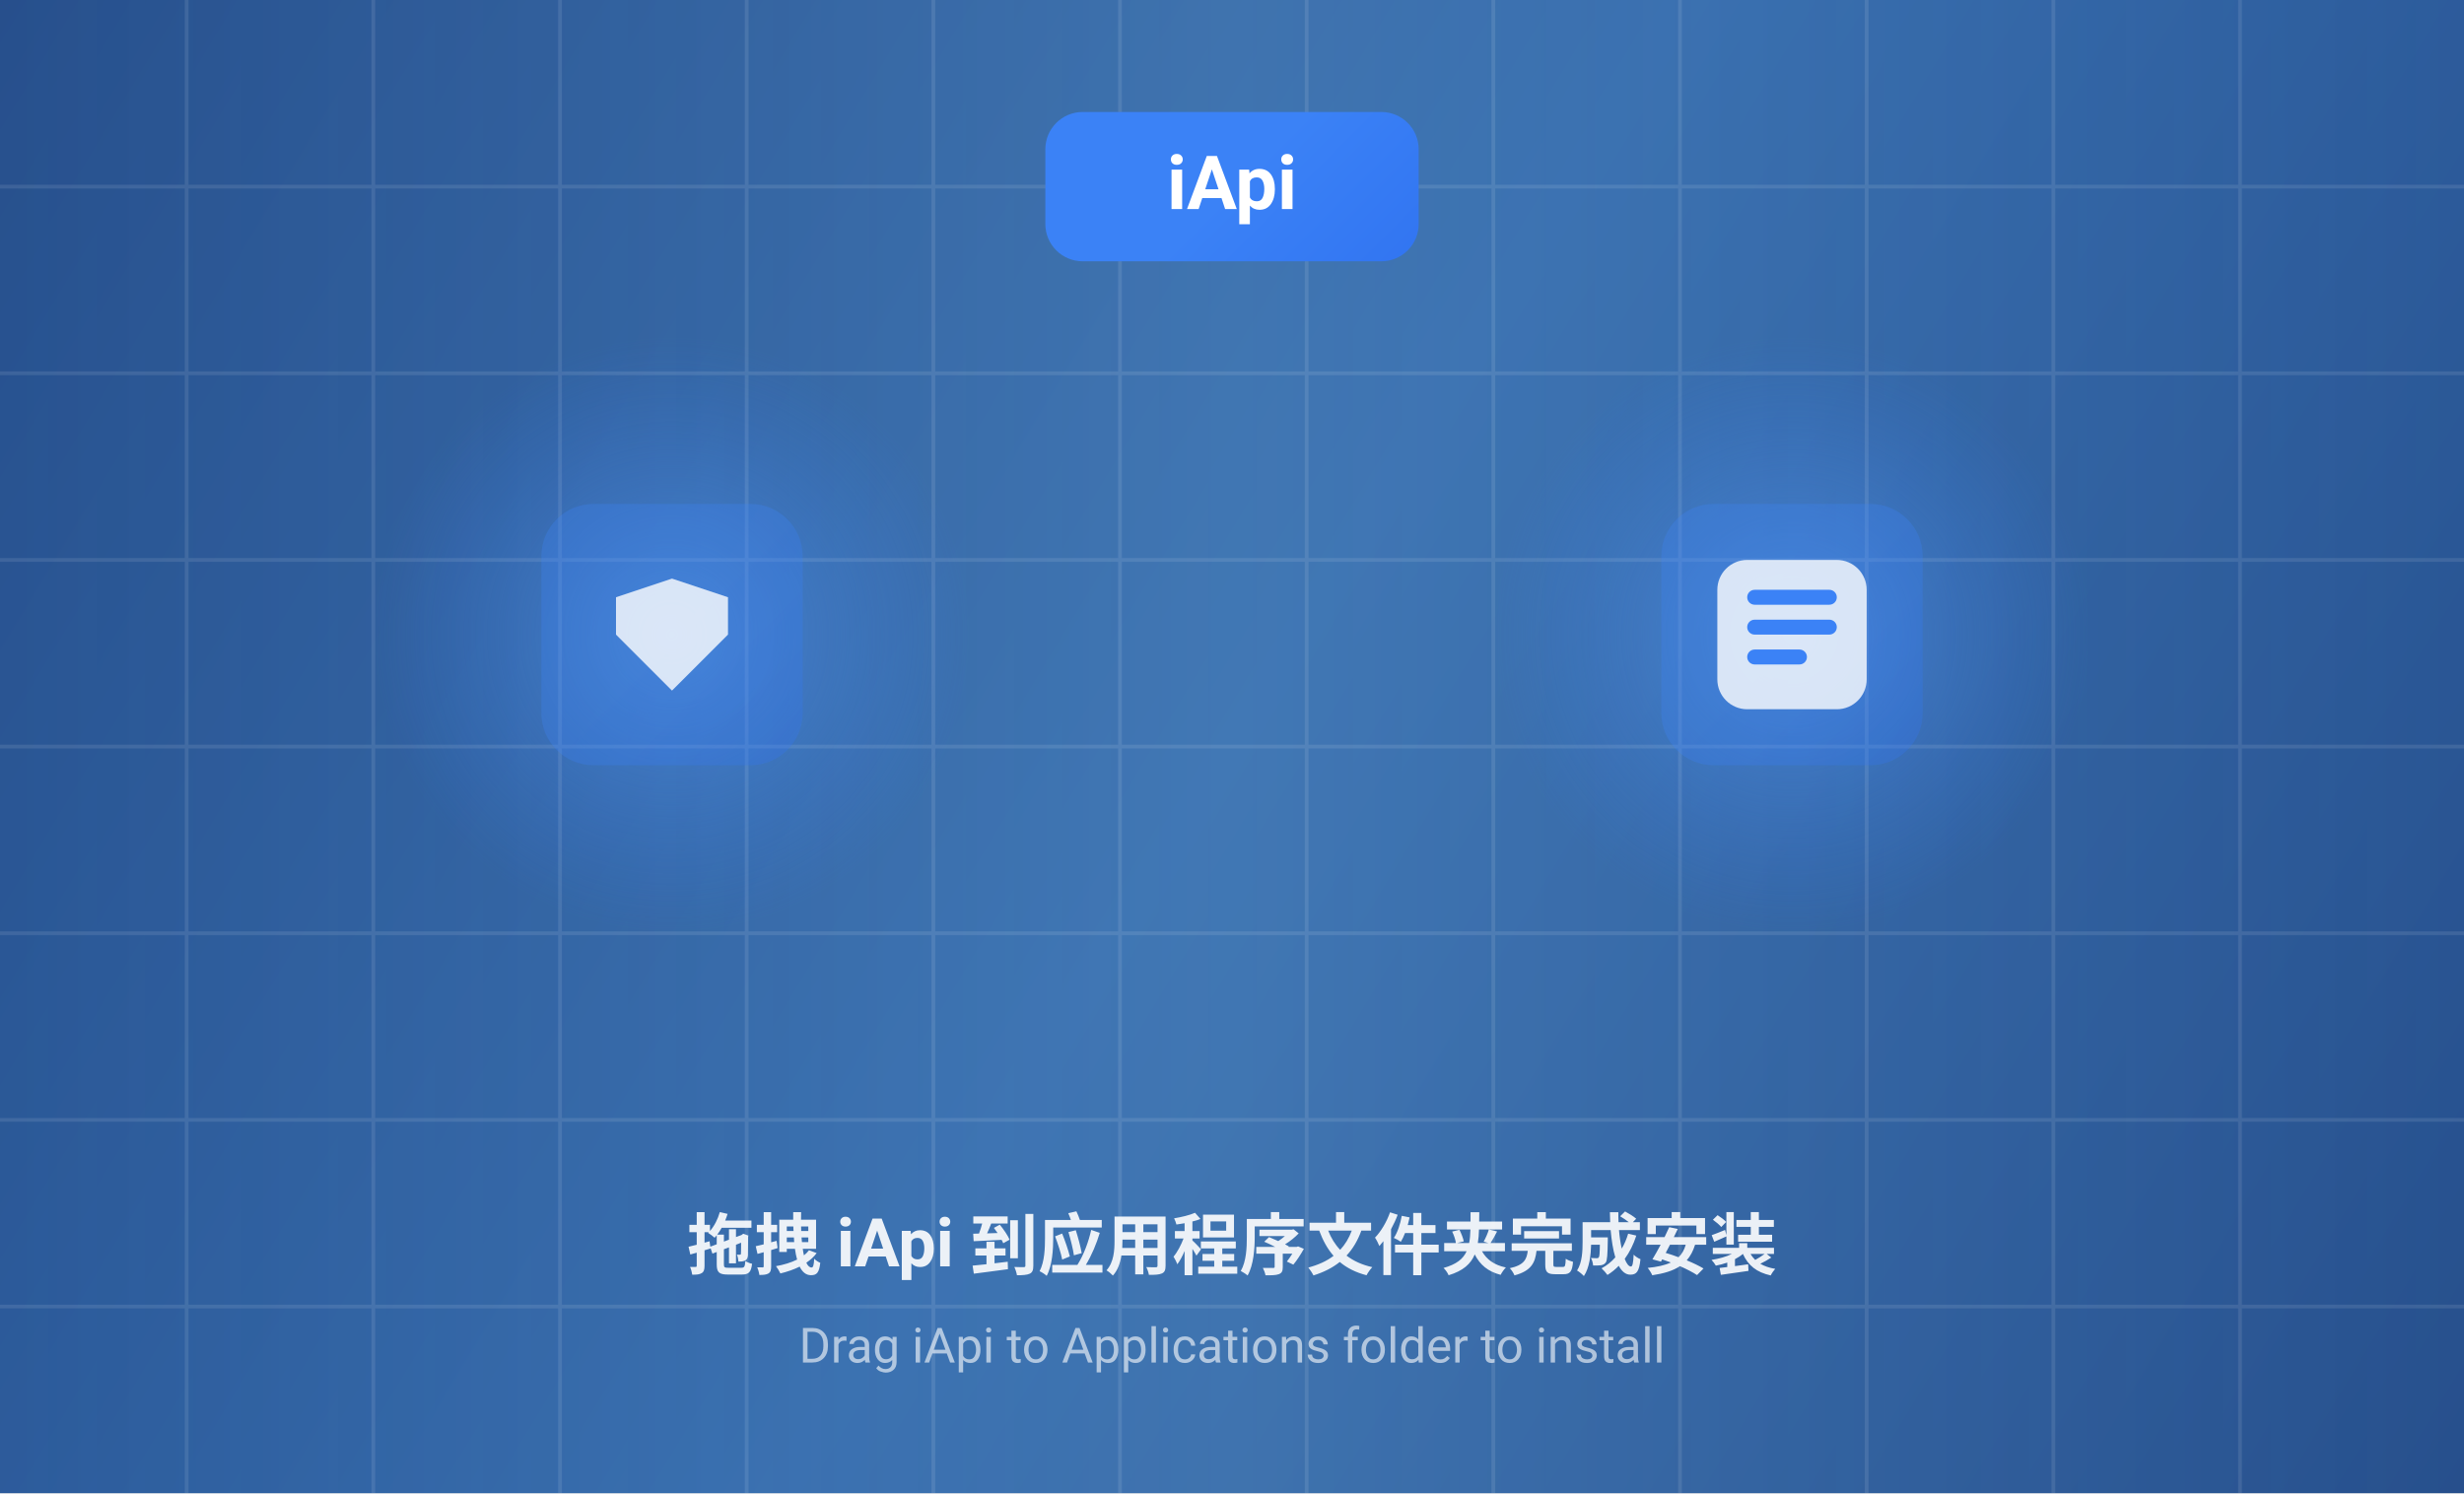
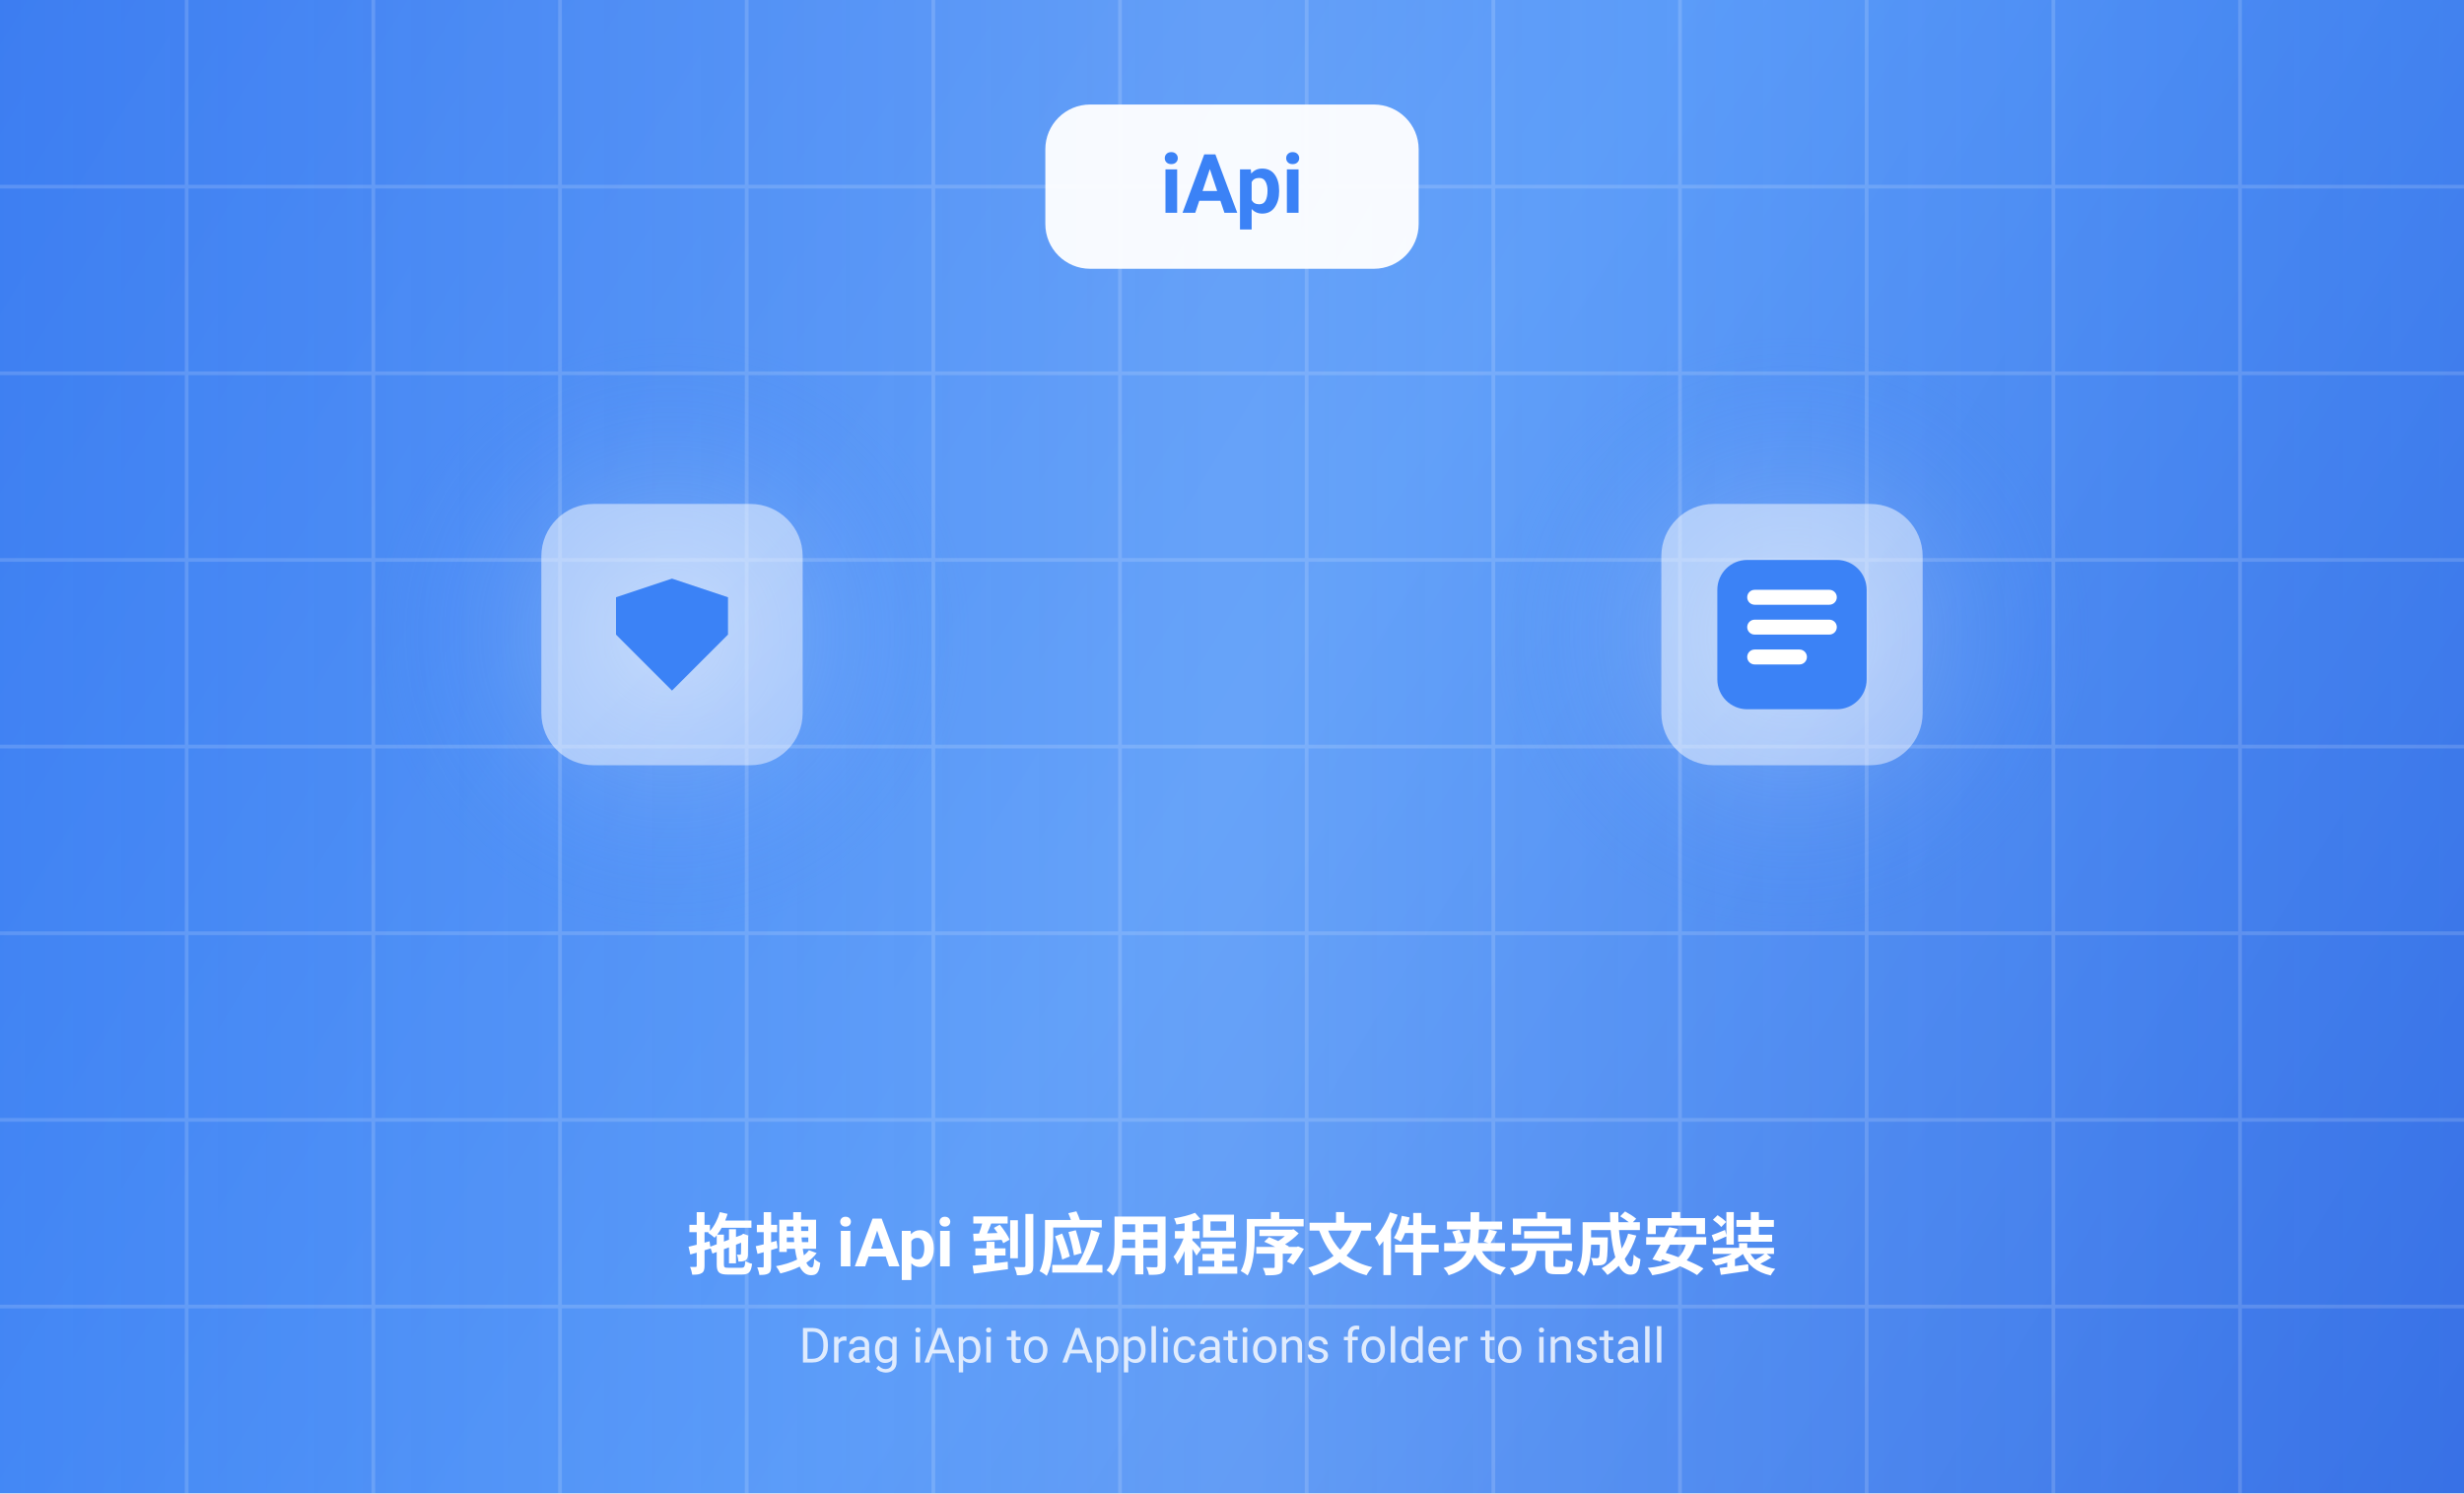
<svg xmlns="http://www.w3.org/2000/svg" width="660" height="400" viewBox="0 0 660 400" fill="none">
  <defs>
    <linearGradient id="bgGradient" x1="0" y1="0" x2="660" y2="400" gradientUnits="userSpaceOnUse">
-       <stop offset="0%" stop-color="#1e3a5f" />
-       <stop offset="50%" stop-color="#2d5a87" />
-       <stop offset="100%" stop-color="#1e3a5f" />
+       <stop offset="0%" stop-color="#2563eb" />
+       <stop offset="50%" stop-color="#3b82f6" />
+       <stop offset="100%" stop-color="#1d4ed8" />
    </linearGradient>
    <linearGradient id="accentGradient" x1="0" y1="0" x2="660" y2="0" gradientUnits="userSpaceOnUse">
-       <stop offset="0%" stop-color="#3b82f6" stop-opacity="0.3" />
-       <stop offset="50%" stop-color="#60a5fa" stop-opacity="0.4" />
-       <stop offset="100%" stop-color="#3b82f6" stop-opacity="0.3" />
+       <stop offset="0%" stop-color="#60a5fa" stop-opacity="0.4" />
+       <stop offset="50%" stop-color="#93c5fd" stop-opacity="0.5" />
+       <stop offset="100%" stop-color="#60a5fa" stop-opacity="0.4" />
    </linearGradient>
    <radialGradient id="glowGradient" cx="50%" cy="50%" r="50%">
-       <stop offset="0%" stop-color="#60a5fa" stop-opacity="0.5" />
+       <stop offset="0%" stop-color="#ffffff" stop-opacity="0.3" />
      <stop offset="100%" stop-color="#3b82f6" stop-opacity="0" />
    </radialGradient>
    <linearGradient id="iconGradient" x1="0" y1="0" x2="80" y2="80" gradientUnits="userSpaceOnUse">
-       <stop offset="0%" stop-color="#3b82f6" />
-       <stop offset="100%" stop-color="#2563eb" />
+       <stop offset="0%" stop-color="#ffffff" />
+       <stop offset="100%" stop-color="#e0e7ff" />
    </linearGradient>
  </defs>
  <rect width="660" height="400" fill="url(#bgGradient)" />
  <rect width="660" height="400" fill="url(#accentGradient)" />
  <ellipse cx="180" cy="170" rx="80" ry="80" fill="url(#glowGradient)" />
  <ellipse cx="480" cy="170" rx="80" ry="80" fill="url(#glowGradient)" />
-   <g opacity="0.1">
+   <g opacity="0.15">
    <line x1="0" y1="50" x2="660" y2="50" stroke="#ffffff" stroke-width="1" />
    <line x1="0" y1="100" x2="660" y2="100" stroke="#ffffff" stroke-width="1" />
    <line x1="0" y1="150" x2="660" y2="150" stroke="#ffffff" stroke-width="1" />
    <line x1="0" y1="200" x2="660" y2="200" stroke="#ffffff" stroke-width="1" />
    <line x1="0" y1="250" x2="660" y2="250" stroke="#ffffff" stroke-width="1" />
    <line x1="0" y1="300" x2="660" y2="300" stroke="#ffffff" stroke-width="1" />
    <line x1="0" y1="350" x2="660" y2="350" stroke="#ffffff" stroke-width="1" />
    <line x1="50" y1="0" x2="50" y2="400" stroke="#ffffff" stroke-width="1" />
    <line x1="100" y1="0" x2="100" y2="400" stroke="#ffffff" stroke-width="1" />
    <line x1="150" y1="0" x2="150" y2="400" stroke="#ffffff" stroke-width="1" />
    <line x1="200" y1="0" x2="200" y2="400" stroke="#ffffff" stroke-width="1" />
    <line x1="250" y1="0" x2="250" y2="400" stroke="#ffffff" stroke-width="1" />
    <line x1="300" y1="0" x2="300" y2="400" stroke="#ffffff" stroke-width="1" />
    <line x1="350" y1="0" x2="350" y2="400" stroke="#ffffff" stroke-width="1" />
    <line x1="400" y1="0" x2="400" y2="400" stroke="#ffffff" stroke-width="1" />
    <line x1="450" y1="0" x2="450" y2="400" stroke="#ffffff" stroke-width="1" />
    <line x1="500" y1="0" x2="500" y2="400" stroke="#ffffff" stroke-width="1" />
    <line x1="550" y1="0" x2="550" y2="400" stroke="#ffffff" stroke-width="1" />
    <line x1="600" y1="0" x2="600" y2="400" stroke="#ffffff" stroke-width="1" />
  </g>
  <g transform="translate(180, 170)">
-     <rect x="-35" y="-35" width="70" height="70" rx="14" fill="url(#iconGradient)" opacity="0.3" />
-     <path d="M-15 -10L0 -15L15 -10V0L0 15L-15 0V-10Z" fill="white" fill-opacity="0.8" />
+     <rect x="-35" y="-35" width="70" height="70" rx="14" fill="url(#iconGradient)" opacity="0.5" />
+     <path d="M-15 -10L0 -15L15 -10V0L0 15L-15 0V-10Z" fill="#3b82f6" fill-opacity="1" />
  </g>
  <g transform="translate(480, 170)">
-     <rect x="-35" y="-35" width="70" height="70" rx="14" fill="url(#iconGradient)" opacity="0.3" />
-     <rect x="-20" y="-20" width="40" height="40" rx="8" fill="white" fill-opacity="0.8" />
-     <rect x="-12" y="-12" width="24" height="4" rx="2" fill="#3b82f6" />
-     <rect x="-12" y="-4" width="24" height="4" rx="2" fill="#3b82f6" />
-     <rect x="-12" y="4" width="16" height="4" rx="2" fill="#3b82f6" />
+     <rect x="-35" y="-35" width="70" height="70" rx="14" fill="url(#iconGradient)" opacity="0.5" />
+     <rect x="-20" y="-20" width="40" height="40" rx="8" fill="#3b82f6" fill-opacity="1" />
+     <rect x="-12" y="-12" width="24" height="4" rx="2" fill="white" />
+     <rect x="-12" y="-4" width="24" height="4" rx="2" fill="white" />
+     <rect x="-12" y="4" width="16" height="4" rx="2" fill="white" />
  </g>
  <g transform="translate(330, 340)">
-     <text x="0" y="0" text-anchor="middle" font-family="-apple-system, BlinkMacSystemFont, 'Segoe UI', Roboto, Arial, sans-serif" font-size="18" font-weight="600" fill="rgba(255, 255, 255, 0.9)">
+     <text x="0" y="0" text-anchor="middle" font-family="-apple-system, BlinkMacSystemFont, 'Segoe UI', Roboto, Arial, sans-serif" font-size="18" font-weight="600" fill="white">
      拖拽 iApi 到应用程序文件夹完成安装
    </text>
  </g>
  <g transform="translate(330, 365)">
-     <text x="0" y="0" text-anchor="middle" font-family="-apple-system, BlinkMacSystemFont, 'Segoe UI', Roboto, Arial, sans-serif" font-size="13" fill="rgba(255, 255, 255, 0.6)">
+     <text x="0" y="0" text-anchor="middle" font-family="-apple-system, BlinkMacSystemFont, 'Segoe UI', Roboto, Arial, sans-serif" font-size="13" fill="rgba(255, 255, 255, 0.8)">
      Drag iApi to Applications folder to install
    </text>
  </g>
  <g transform="translate(330, 50)">
-     <rect x="-50" y="-20" width="100" height="40" rx="10" fill="url(#iconGradient)" />
-     <text x="0" y="6" text-anchor="middle" font-family="-apple-system, BlinkMacSystemFont, 'Segoe UI', Roboto, Arial, sans-serif" font-size="20" font-weight="700" fill="white">
+     <rect x="-50" y="-22" width="100" height="44" rx="12" fill="white" fill-opacity="0.95" />
+     <text x="0" y="7" text-anchor="middle" font-family="-apple-system, BlinkMacSystemFont, 'Segoe UI', Roboto, Arial, sans-serif" font-size="22" font-weight="700" fill="#3b82f6">
      iApi
    </text>
  </g>
</svg>
